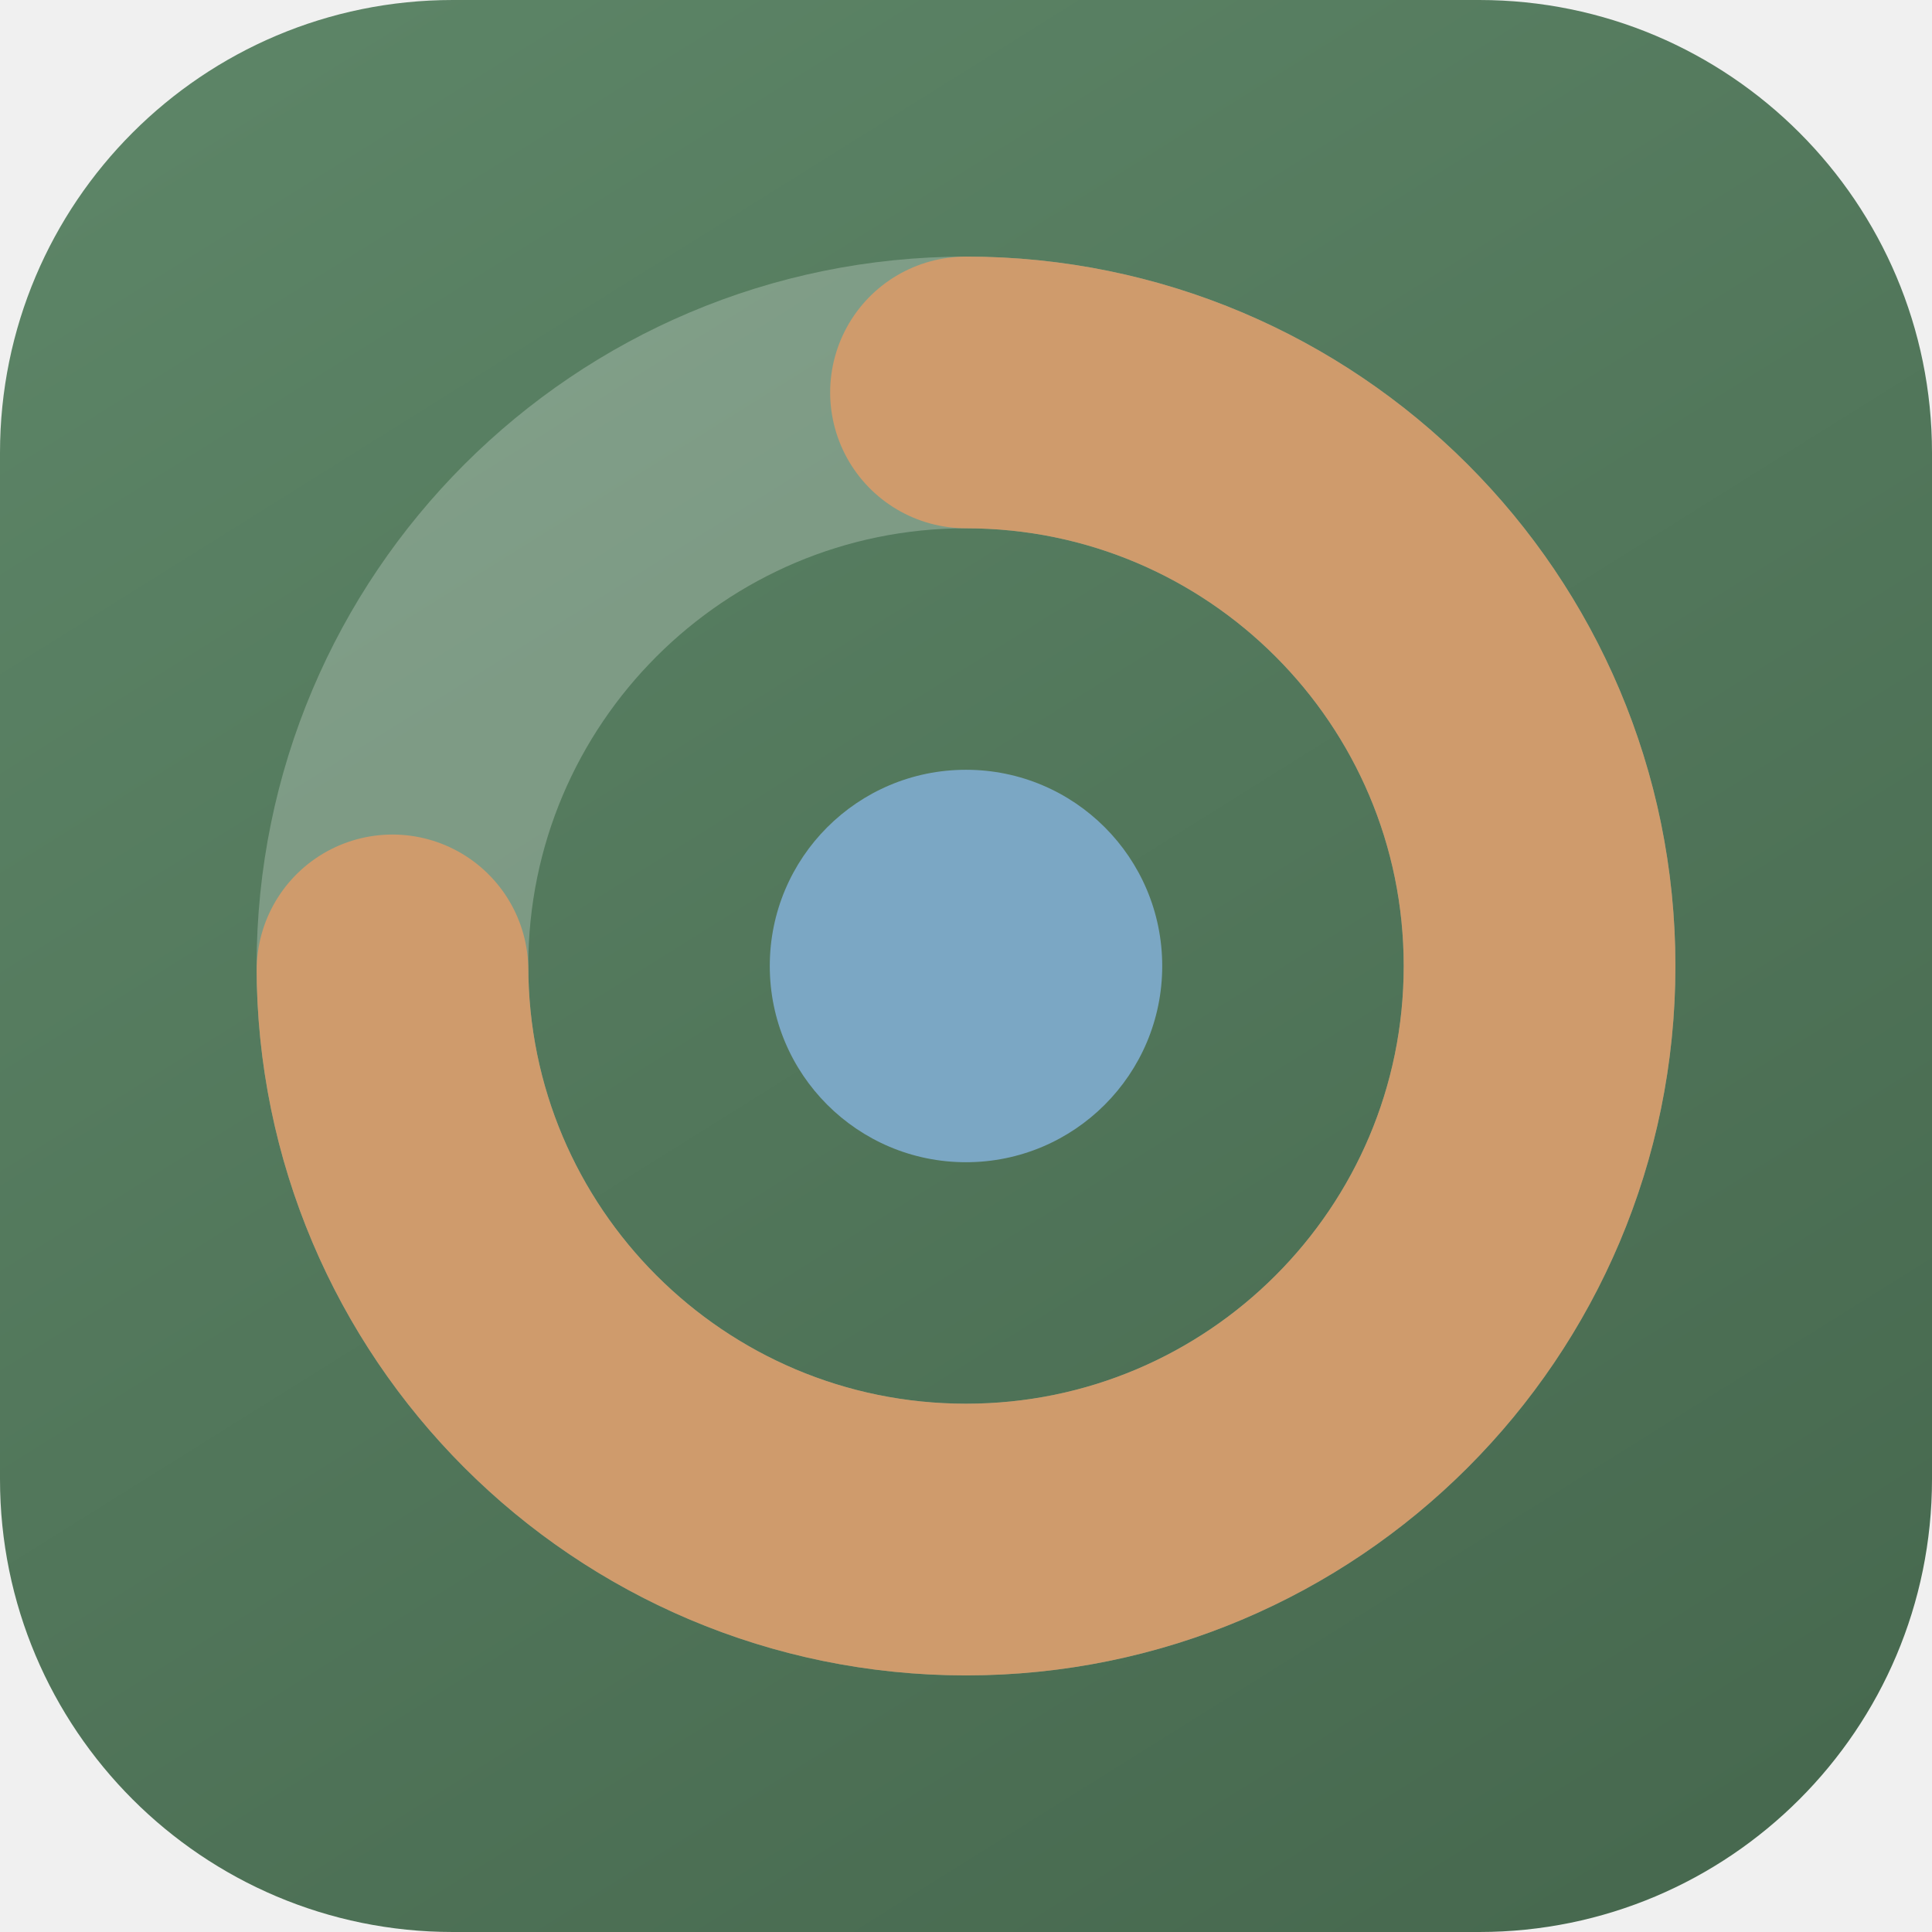
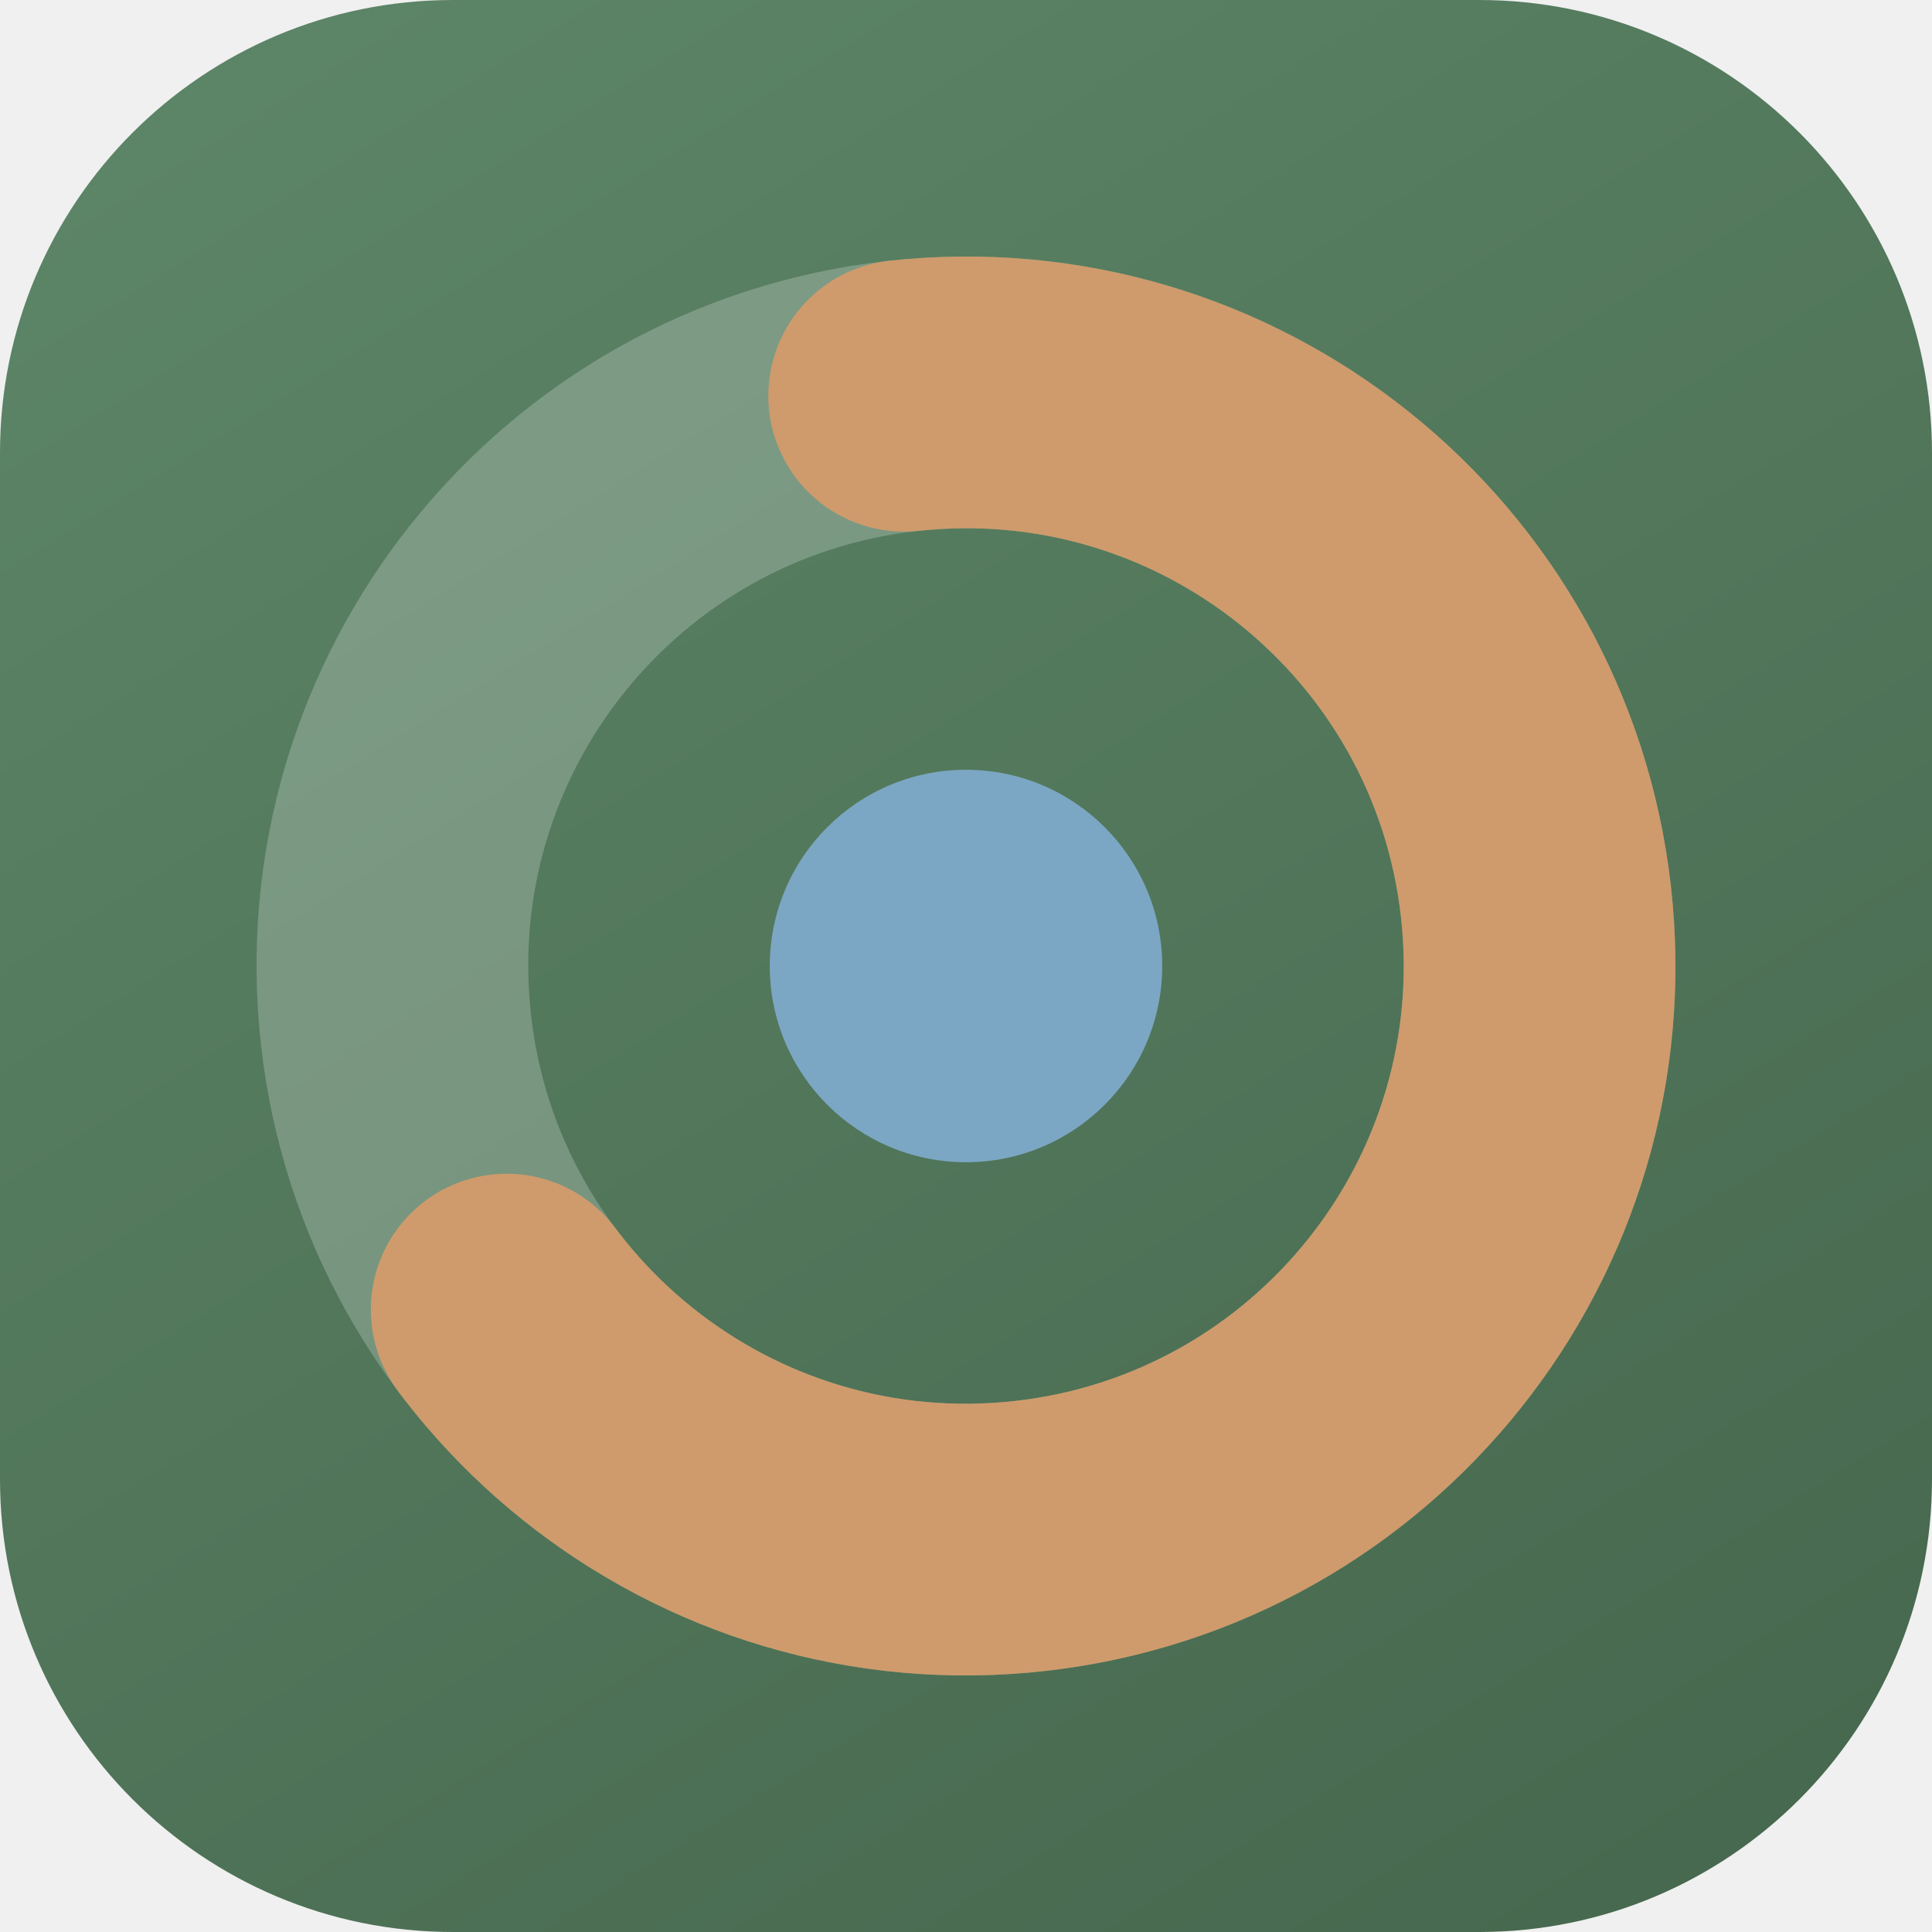
<svg xmlns="http://www.w3.org/2000/svg" width="64" height="64" viewBox="0 0 64 64" fill="none">
  <defs>
    <linearGradient id="fav" x1="12" y1="0" x2="52" y2="64" gradientUnits="userSpaceOnUse">
      <stop offset="0" stop-color="#5C8466" />
      <stop offset="1" stop-color="#47694F" />
    </linearGradient>
  </defs>
  <rect width="64" height="64" rx="15" fill="url(#fav)" />
-   <g fill="none" stroke-linecap="round" transform="rotate(-90 32 32)">
-     <circle cx="32" cy="32" r="19" stroke="#ffffff" stroke-opacity=".24" stroke-width="9" />
-     <circle cx="32" cy="32" r="19" stroke="#CF9B6C" stroke-width="9" stroke-dasharray="119.4" stroke-dashoffset="30" />
+   <g fill="none" stroke-linecap="round" transform="rotate(-95 32 32)">
+     <circle cx="32" cy="32" r="19" stroke="#ffffff" stroke-opacity=".22" stroke-width="9" />
+     <circle cx="32" cy="32" r="19" stroke="#CF9B6C" stroke-width="9" stroke-dasharray="79 40" />
  </g>
  <circle cx="32" cy="32" r="6.5" fill="#7BA7C4" />
</svg>
